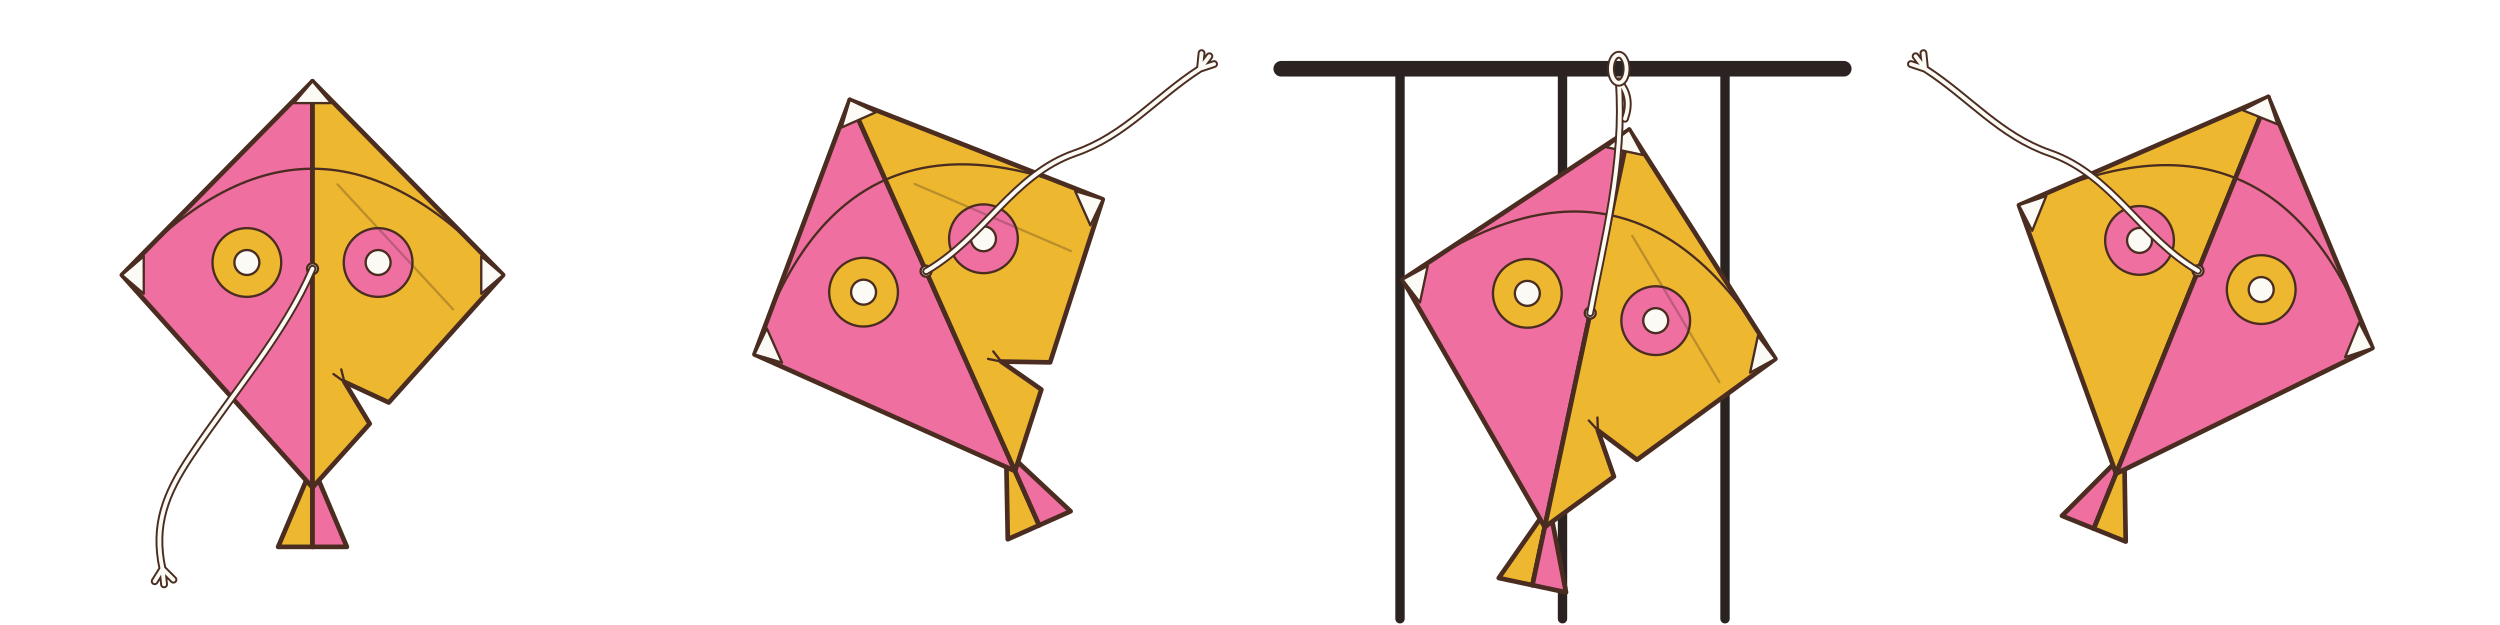
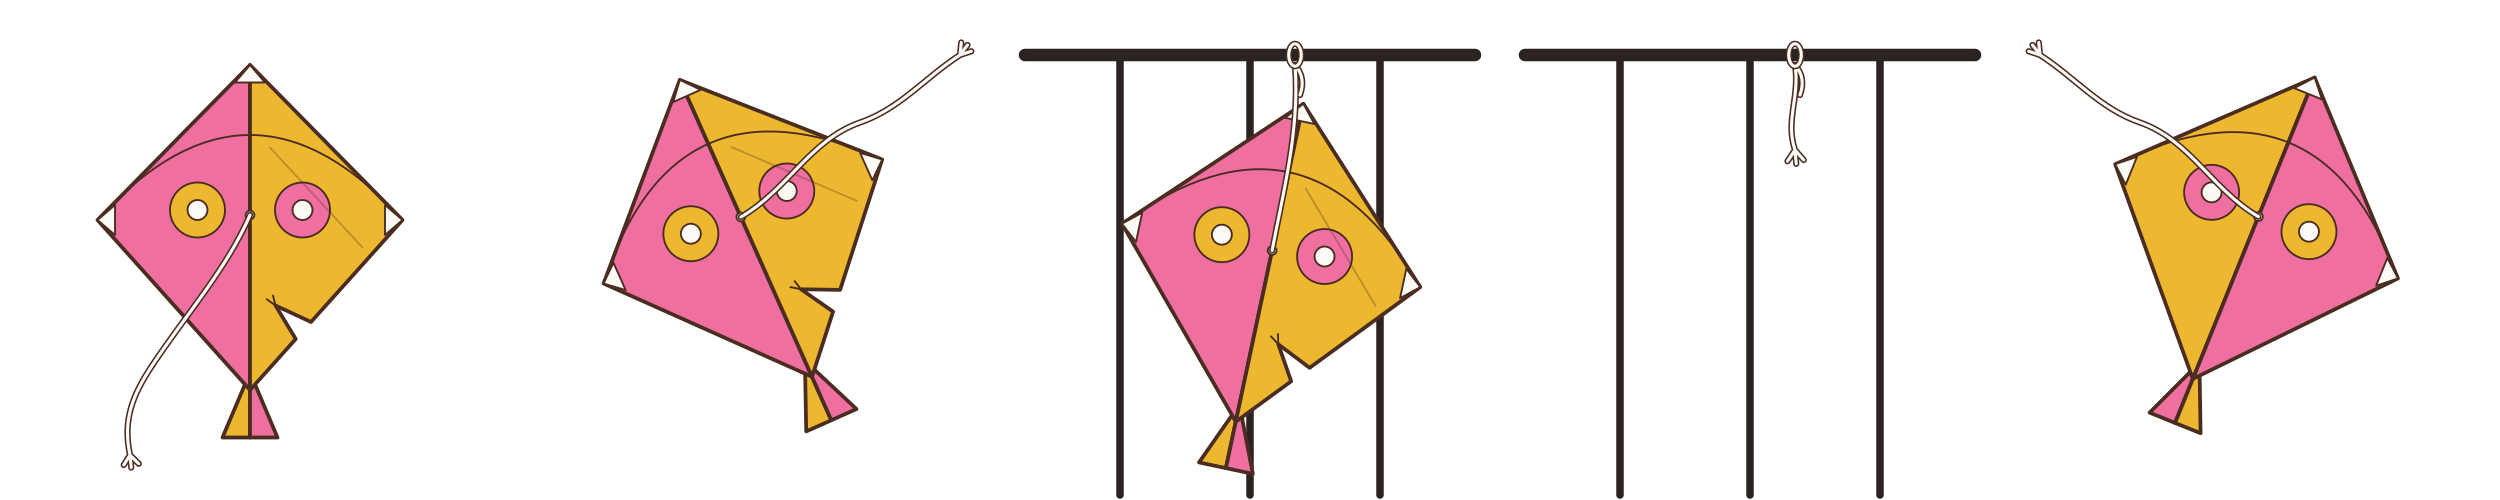
- <svg xmlns="http://www.w3.org/2000/svg" viewBox="0 0 1600 400" data-prop="kati-patang">
+ <svg xmlns="http://www.w3.org/2000/svg" viewBox="0 0 2000 400" data-prop="kati-patang">
  <style>
    .o{stroke:#4A2C20;stroke-width:3;stroke-linecap:round;stroke-linejoin:round}
    .ot{stroke:#4A2C20;stroke-width:1.5;stroke-linecap:round;stroke-linejoin:round}
    .d{fill:none;stroke:#4A2C20;stroke-width:1.5;stroke-linecap:round;stroke-linejoin:round}
    .n{fill:none}
    .f-kite-pink{fill:#EF6FA1}
    .f-haldi-yellow{fill:#EDB82F}
    .f-cotton-white{fill:#FCFAF4}
    .s-outline{stroke:#4A2C20}
    .s-cotton-white{stroke:#FCFAF4}
    .s-soot-black{stroke:#2A2321}
    .string-o{fill:none;stroke:#4A2C20;stroke-width:5;stroke-linecap:round;stroke-linejoin:round}
    .string{fill:none;stroke:#FCFAF4;stroke-width:2.5;stroke-linecap:round;stroke-linejoin:round}
  </style>
  <defs>
    <g id="kati-patang-2027">
      <path class="f-haldi-yellow o" d="M200 298 L178 350 L200 350 Z" />
      <path class="f-kite-pink o" d="M200 298 L222 350 L200 350 Z" />
      <path class="f-kite-pink o" d="M200 52 L78 176 L200 312 Z" />
      <path class="f-haldi-yellow o" d="M200 52 L322 176 L248.800 257.600 L220.400 244.400 L236.600 271.200 L200 312 Z" />
      <path class="d" d="M220.400 244.400 l-7 -5 M220.400 244.400 l-2 -8" />
      <circle class="f-haldi-yellow ot" cx="158" cy="168" r="22" />
      <circle class="f-cotton-white ot" cx="158" cy="168" r="8" />
      <circle class="f-kite-pink ot" cx="242" cy="168" r="22" />
      <circle class="f-cotton-white ot" cx="242" cy="168" r="8" />
      <path class="d" stroke-width="2.2" d="M200 52 V350 M78 176 Q200 40 322 176" />
      <path class="d" opacity=".3" d="M216 118 L290 198" />
      <path class="f-cotton-white ot" d="M200 52 L188 66 H212 Z M78 176 L92 164 V188 Z M322 176 L308 164 V188 Z" />
      <circle class="f-cotton-white ot" cx="200" cy="172" r="3.500" />
    </g>
    <g id="kati-patang-2028">
      <path class="f-kite-pink o" d="M200 298 L178 350 L200 350 Z" />
      <path class="f-haldi-yellow o" d="M200 298 L222 350 L200 350 Z" />
      <path class="f-haldi-yellow o" d="M200 52 L78 176 L200 312 Z" />
      <path class="f-kite-pink o" d="M200 52 L322 176 L200 312 Z" />
      <circle class="f-kite-pink ot" cx="158" cy="168" r="22" />
      <circle class="f-cotton-white ot" cx="158" cy="168" r="8" />
      <circle class="f-haldi-yellow ot" cx="242" cy="168" r="22" />
      <circle class="f-cotton-white ot" cx="242" cy="168" r="8" />
      <path class="d" stroke-width="2.2" d="M200 52 V350 M78 176 Q200 40 322 176" />
      <path class="f-cotton-white ot" d="M200 52 L188 66 H212 Z M78 176 L92 164 V188 Z M322 176 L308 164 V188 Z" />
      <circle class="f-cotton-white ot" cx="200" cy="172" r="3.500" />
    </g>
  </defs>
  <g id="state-flat" data-state="patang:flat">
    <use href="#kati-patang-2027" />
    <path class="string-o" d="M200 172 C182 214 150 250 122 292 C106 316 98 336 104 364 M104 364 l-5 8 M104 364 l1 10 M104 364 l7 7" />
    <path class="string" d="M200 172 C182 214 150 250 122 292 C106 316 98 336 104 364 M104 364 l-5 8 M104 364 l1 10 M104 364 l7 7" />
  </g>
  <g id="state-drifting" data-state="patang:drifting" transform="translate(400 0)">
    <use href="#kati-patang-2027" transform="rotate(-24 200 190)" />
    <path class="string-o" d="M192.700 173.600 C230 152 248 112 288 98 C320 87 340 62 368 44 M368 44 l9 -3 M368 44 l6 -8 M368 44 l1 -10" />
    <path class="string" d="M192.700 173.600 C230 152 248 112 288 98 C320 87 340 62 368 44 M368 44 l9 -3 M368 44 l6 -8 M368 44 l1 -10" />
  </g>
  <g id="state-tied" data-state="patang:tied" transform="translate(800 0)">
    <path class="n s-soot-black" stroke-width="6" stroke-linecap="round" d="M96 44 V396 M200 44 V396 M304 44 V396" />
    <path class="n s-soot-black" stroke-width="10" stroke-linecap="round" d="M20 44 H380" />
    <use href="#kati-patang-2027" transform="translate(14 28) rotate(12 200 190)" />
    <path class="string-o" d="M217.700 200.400 C226 156 240 104 236 52 M236 52 q9 10 4 24" />
    <path class="string" d="M217.700 200.400 C226 156 240 104 236 52 M236 52 q9 10 4 24" />
    <ellipse class="n s-outline" stroke-width="5" cx="236" cy="44" rx="5" ry="9" />
    <ellipse class="n s-cotton-white" stroke-width="2.500" cx="236" cy="44" rx="5" ry="9" />
  </g>
-   <g id="state-2028" data-state="patang:2028" transform="translate(1200 0)">
+   <g id="state-gone" data-state="patang:gone" transform="translate(1200 0)">
+     <path class="n s-soot-black" stroke-width="6" stroke-linecap="round" d="M96 44 V396 M200 44 V396 M304 44 V396" />
+     <path class="n s-soot-black" stroke-width="10" stroke-linecap="round" d="M20 44 H380" />
+     <path class="string-o" d="M236 52 C240 78 228 96 236 120 M236 120 l-6 9 M236 120 l1 11 M236 120 l7 8 M236 52 q9 10 4 24" />
+     <path class="string" d="M236 52 C240 78 228 96 236 120 M236 120 l-6 9 M236 120 l1 11 M236 120 l7 8 M236 52 q9 10 4 24" />
+     <ellipse class="n s-outline" stroke-width="5" cx="236" cy="44" rx="5" ry="9" />
+     <ellipse class="n s-cotton-white" stroke-width="2.500" cx="236" cy="44" rx="5" ry="9" />
+   </g>
+   <g id="state-2028" data-state="patang:2028" transform="translate(1600 0)">
    <use href="#kati-patang-2028" transform="rotate(22 200 190)" />
    <path class="string-o" d="M206.700 173.300 C170 152 152 112 112 98 C80 87 60 62 32 44 M32 44 l-9 -3 M32 44 l-6 -8 M32 44 l-1 -10" />
    <path class="string" d="M206.700 173.300 C170 152 152 112 112 98 C80 87 60 62 32 44 M32 44 l-9 -3 M32 44 l-6 -8 M32 44 l-1 -10" />
  </g>
</svg>
